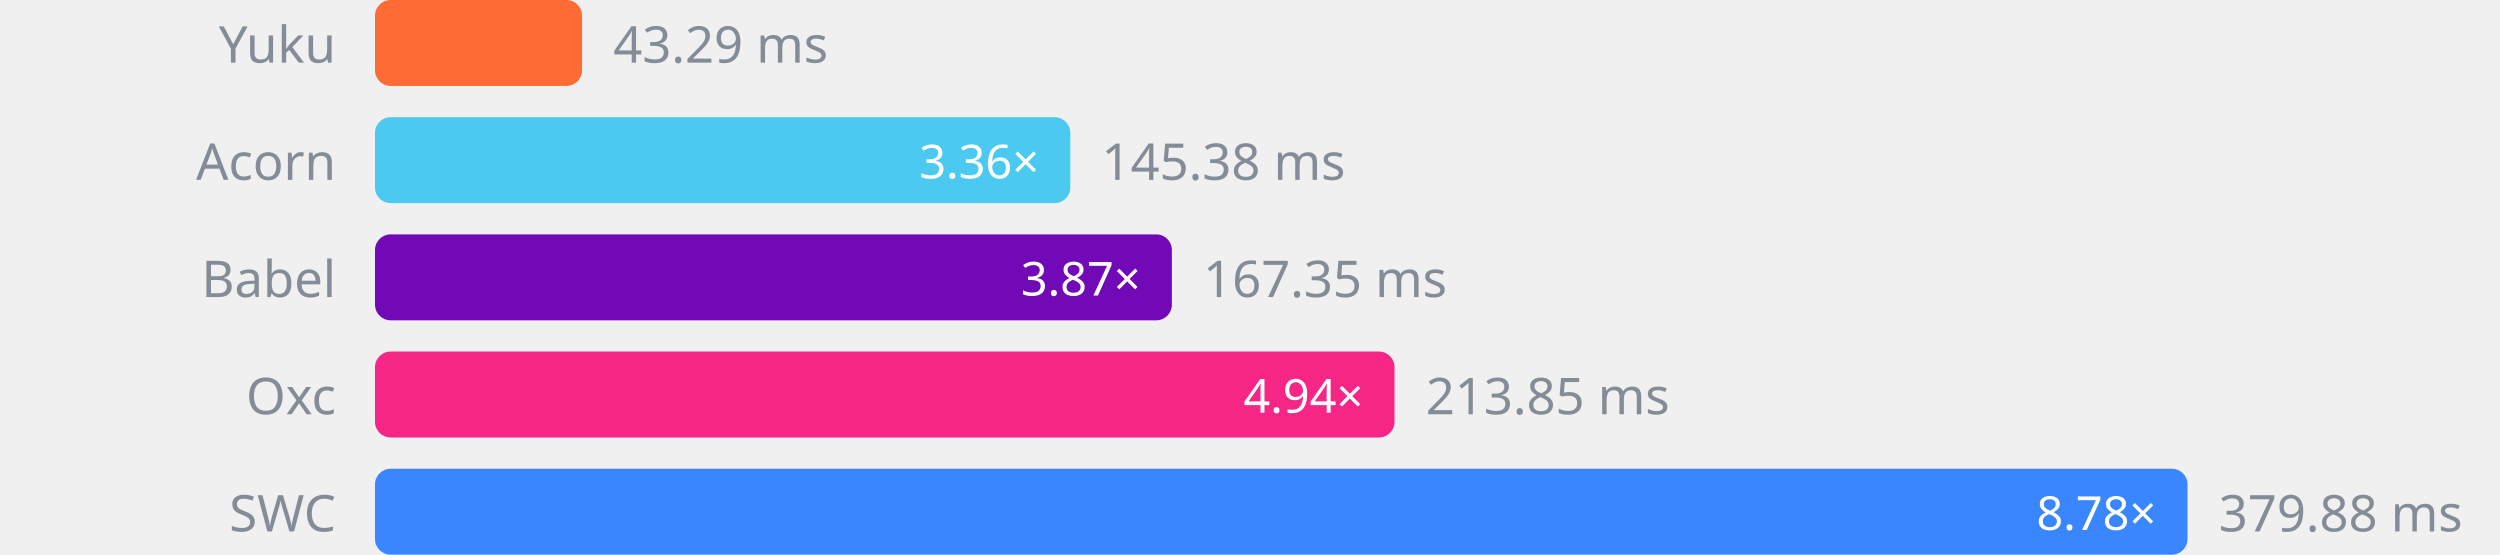
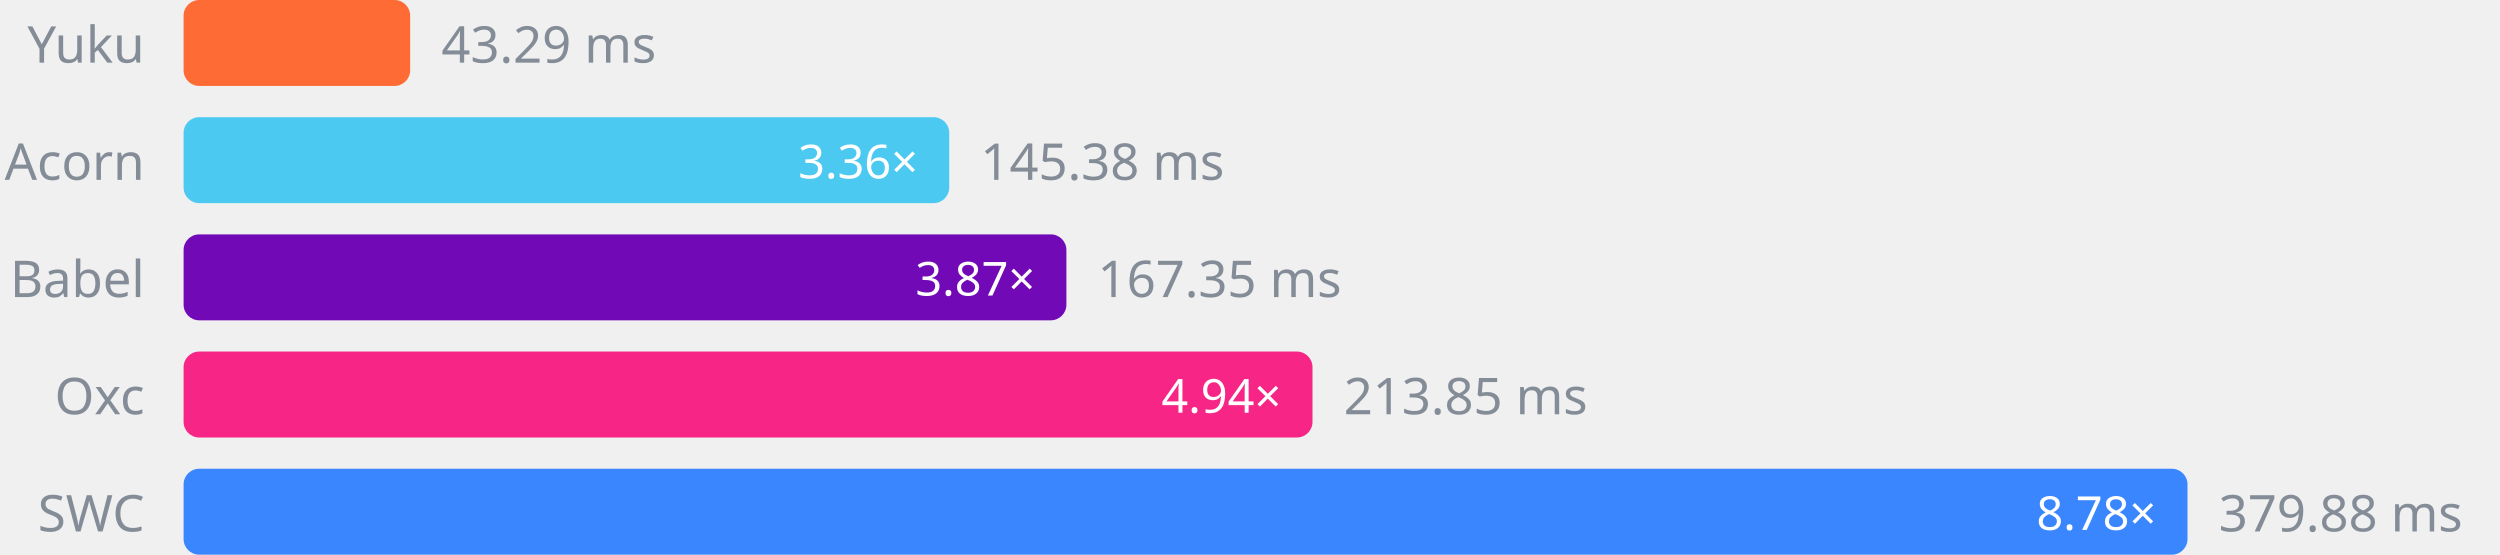
<svg xmlns="http://www.w3.org/2000/svg" width="640" height="142" viewBox="0 0 640 142">
  <style>
    text { font: 13px -apple-system, BlinkMacSystemFont, "Segoe UI", "Noto Sans", Helvetica, Arial, sans-serif; fill: #848d97; dominant-baseline: central; font-variant-numeric: tabular-nums }
    .ratio { font-size: 12px; fill: #fff }
  </style>
-   <text x="86" y="11" text-anchor="end">Yuku</text>
-   <rect x="96" y="0" width="53" height="22" rx="4" fill="#FF6B35" />
-   <text x="157" y="11">43.29 ms</text>
-   <text x="86" y="41" text-anchor="end">Acorn</text>
-   <rect x="96" y="30" width="178" height="22" rx="4" fill="#4CC9F0" />
-   <text x="282" y="41">145.38 ms</text>
-   <text class="ratio" x="266" y="41" text-anchor="end">3.36×</text>
-   <text x="86" y="71" text-anchor="end">Babel</text>
-   <rect x="96" y="60" width="204" height="22" rx="4" fill="#7209B7" />
-   <text x="308" y="71">167.35 ms</text>
-   <text class="ratio" x="292" y="71" text-anchor="end">3.87×</text>
-   <text x="86" y="101" text-anchor="end">Oxc</text>
-   <rect x="96" y="90" width="261" height="22" rx="4" fill="#F72585" />
-   <text x="365" y="101">213.85 ms</text>
-   <text class="ratio" x="349" y="101" text-anchor="end">4.94×</text>
-   <text x="86" y="131" text-anchor="end">SWC</text>
-   <rect x="96" y="120" width="464" height="22" rx="4" fill="#3A86FF" />
+   <text x="37" y="11" text-anchor="end">Yuku</text>
+   <rect x="47" y="0" width="58" height="22" rx="4" fill="#FF6B35" />
+   <text x="113" y="11">43.29 ms</text>
+   <text x="37" y="41" text-anchor="end">Acorn</text>
+   <rect x="47" y="30" width="196" height="22" rx="4" fill="#4CC9F0" />
+   <text x="251" y="41">145.38 ms</text>
+   <text class="ratio" x="235" y="41" text-anchor="end">3.36×</text>
+   <text x="37" y="71" text-anchor="end">Babel</text>
+   <rect x="47" y="60" width="226" height="22" rx="4" fill="#7209B7" />
+   <text x="281" y="71">167.35 ms</text>
+   <text class="ratio" x="265" y="71" text-anchor="end">3.87×</text>
+   <text x="37" y="101" text-anchor="end">Oxc</text>
+   <rect x="47" y="90" width="289" height="22" rx="4" fill="#F72585" />
+   <text x="344" y="101">213.85 ms</text>
+   <text class="ratio" x="328" y="101" text-anchor="end">4.94×</text>
+   <text x="37" y="131" text-anchor="end">SWC</text>
+   <rect x="47" y="120" width="513" height="22" rx="4" fill="#3A86FF" />
  <text x="568" y="131">379.88 ms</text>
  <text class="ratio" x="552" y="131" text-anchor="end">8.78×</text>
</svg>
